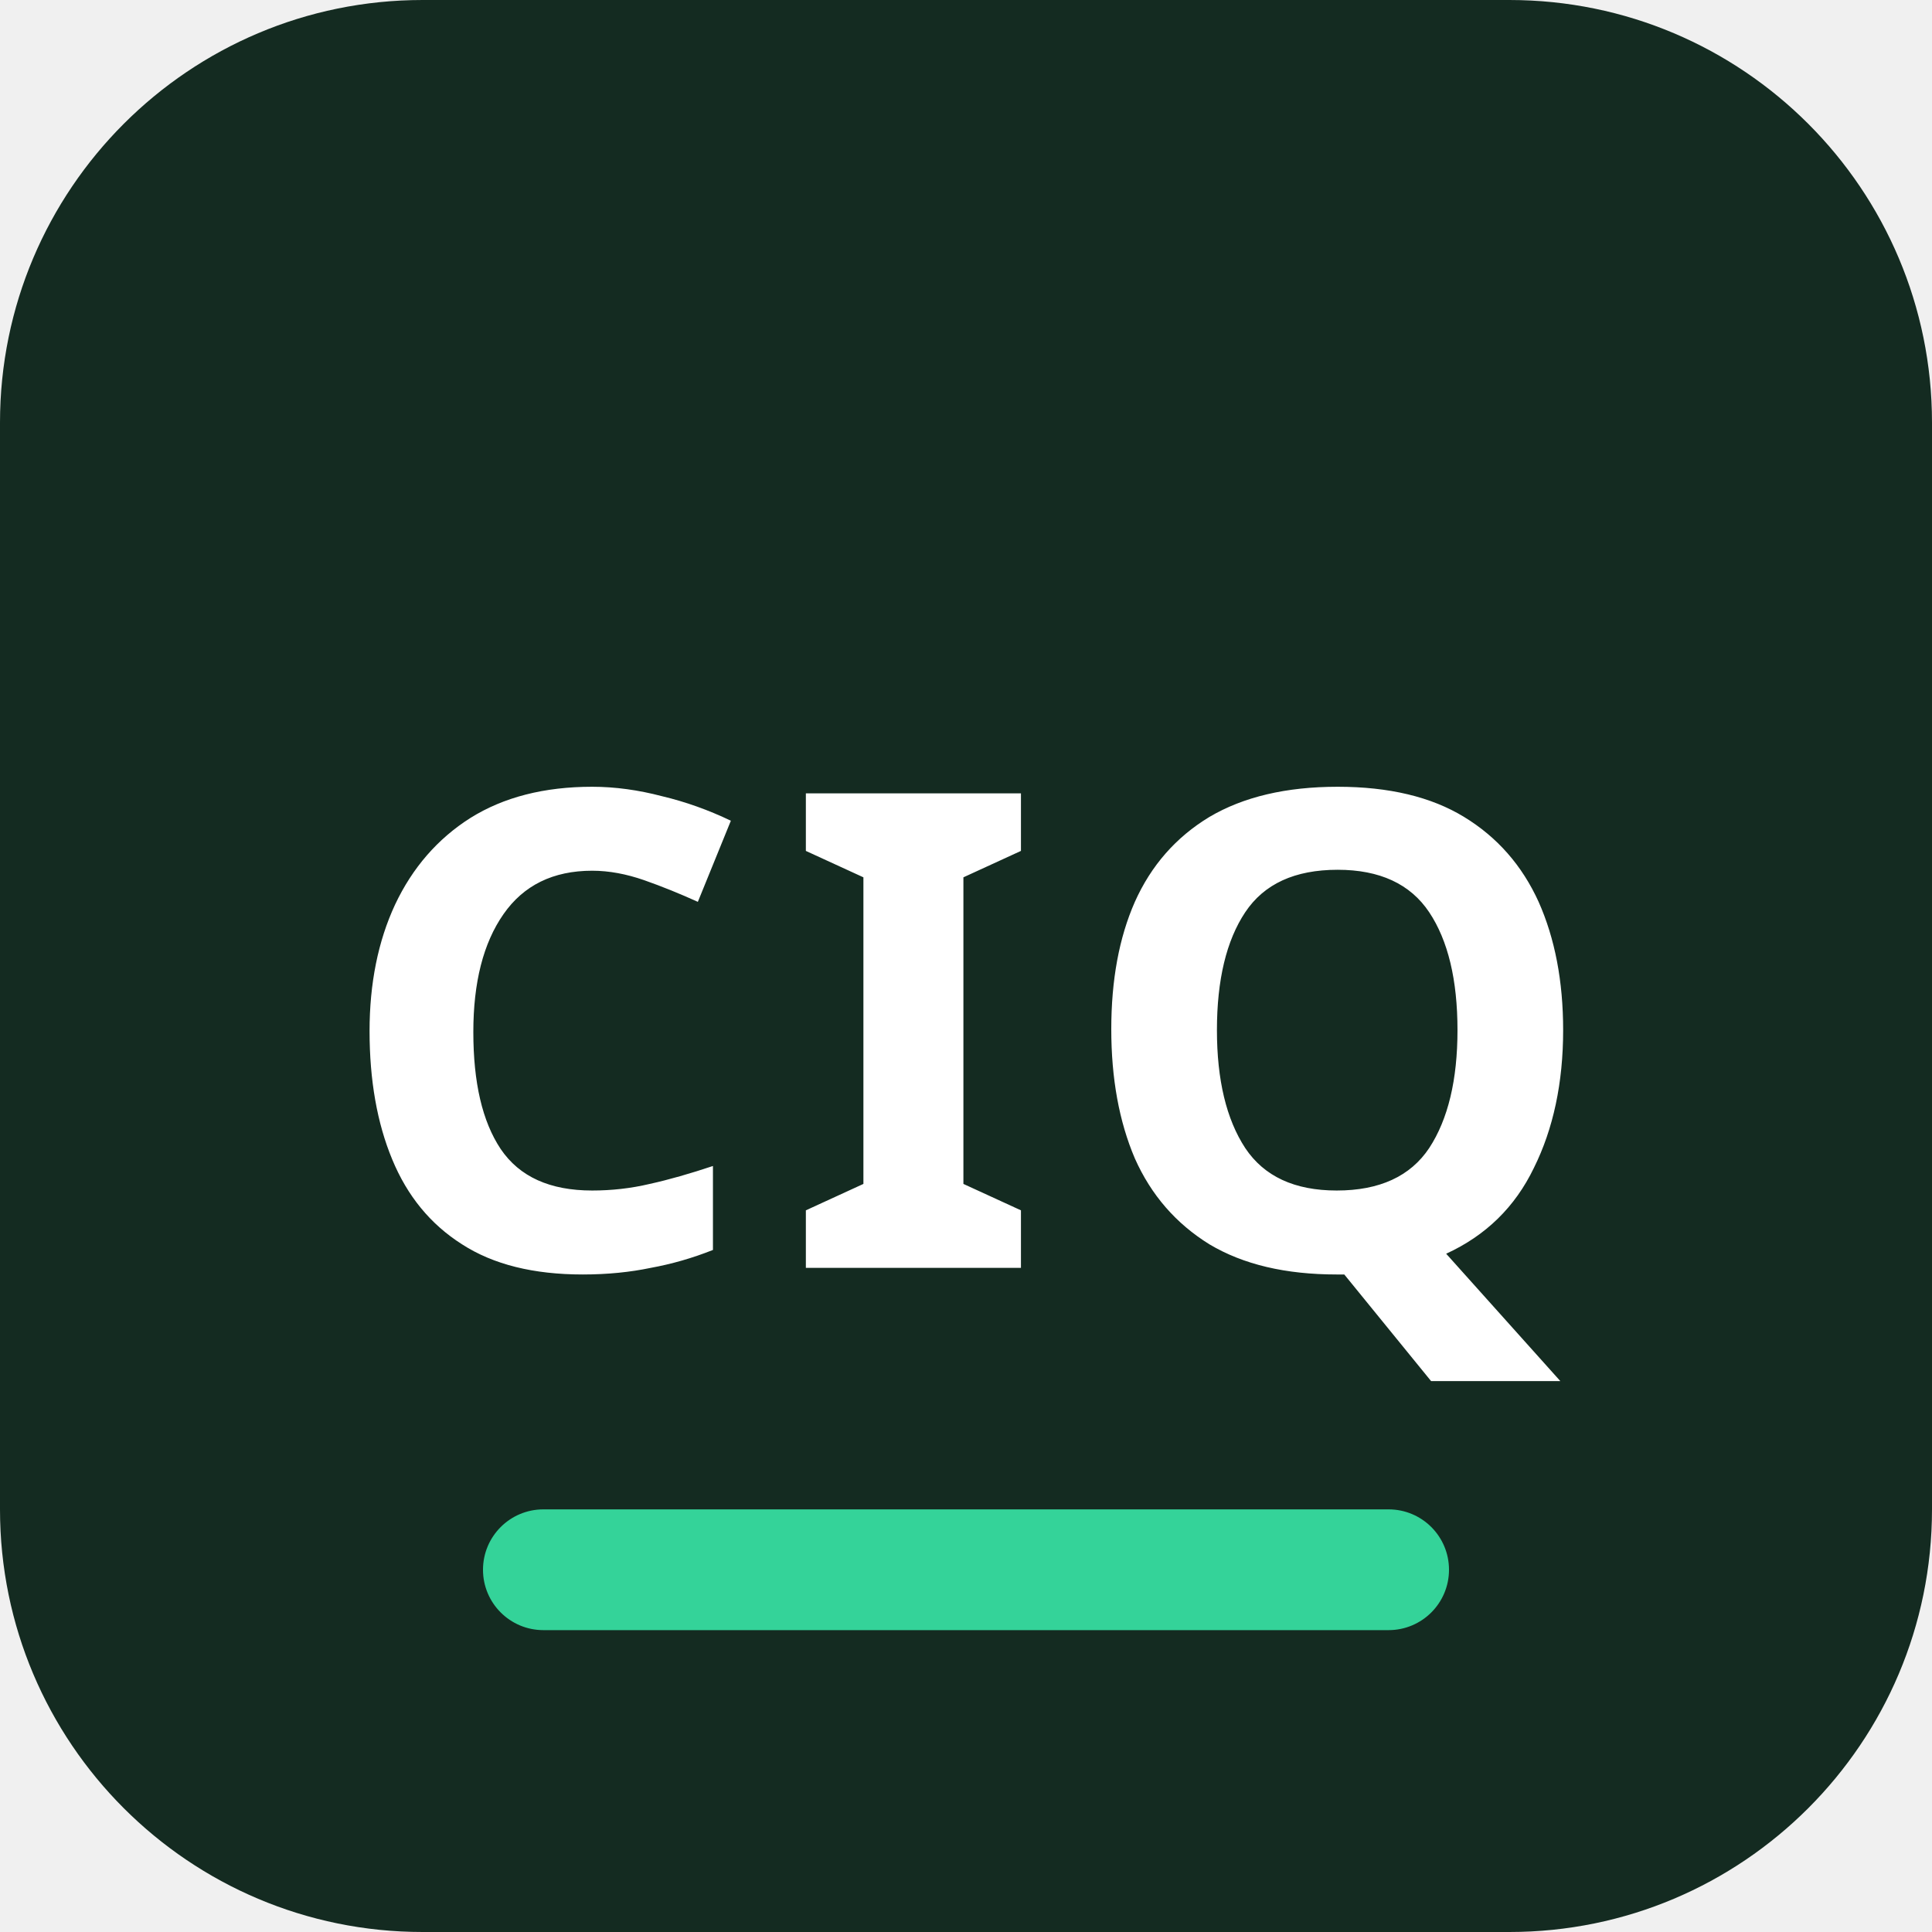
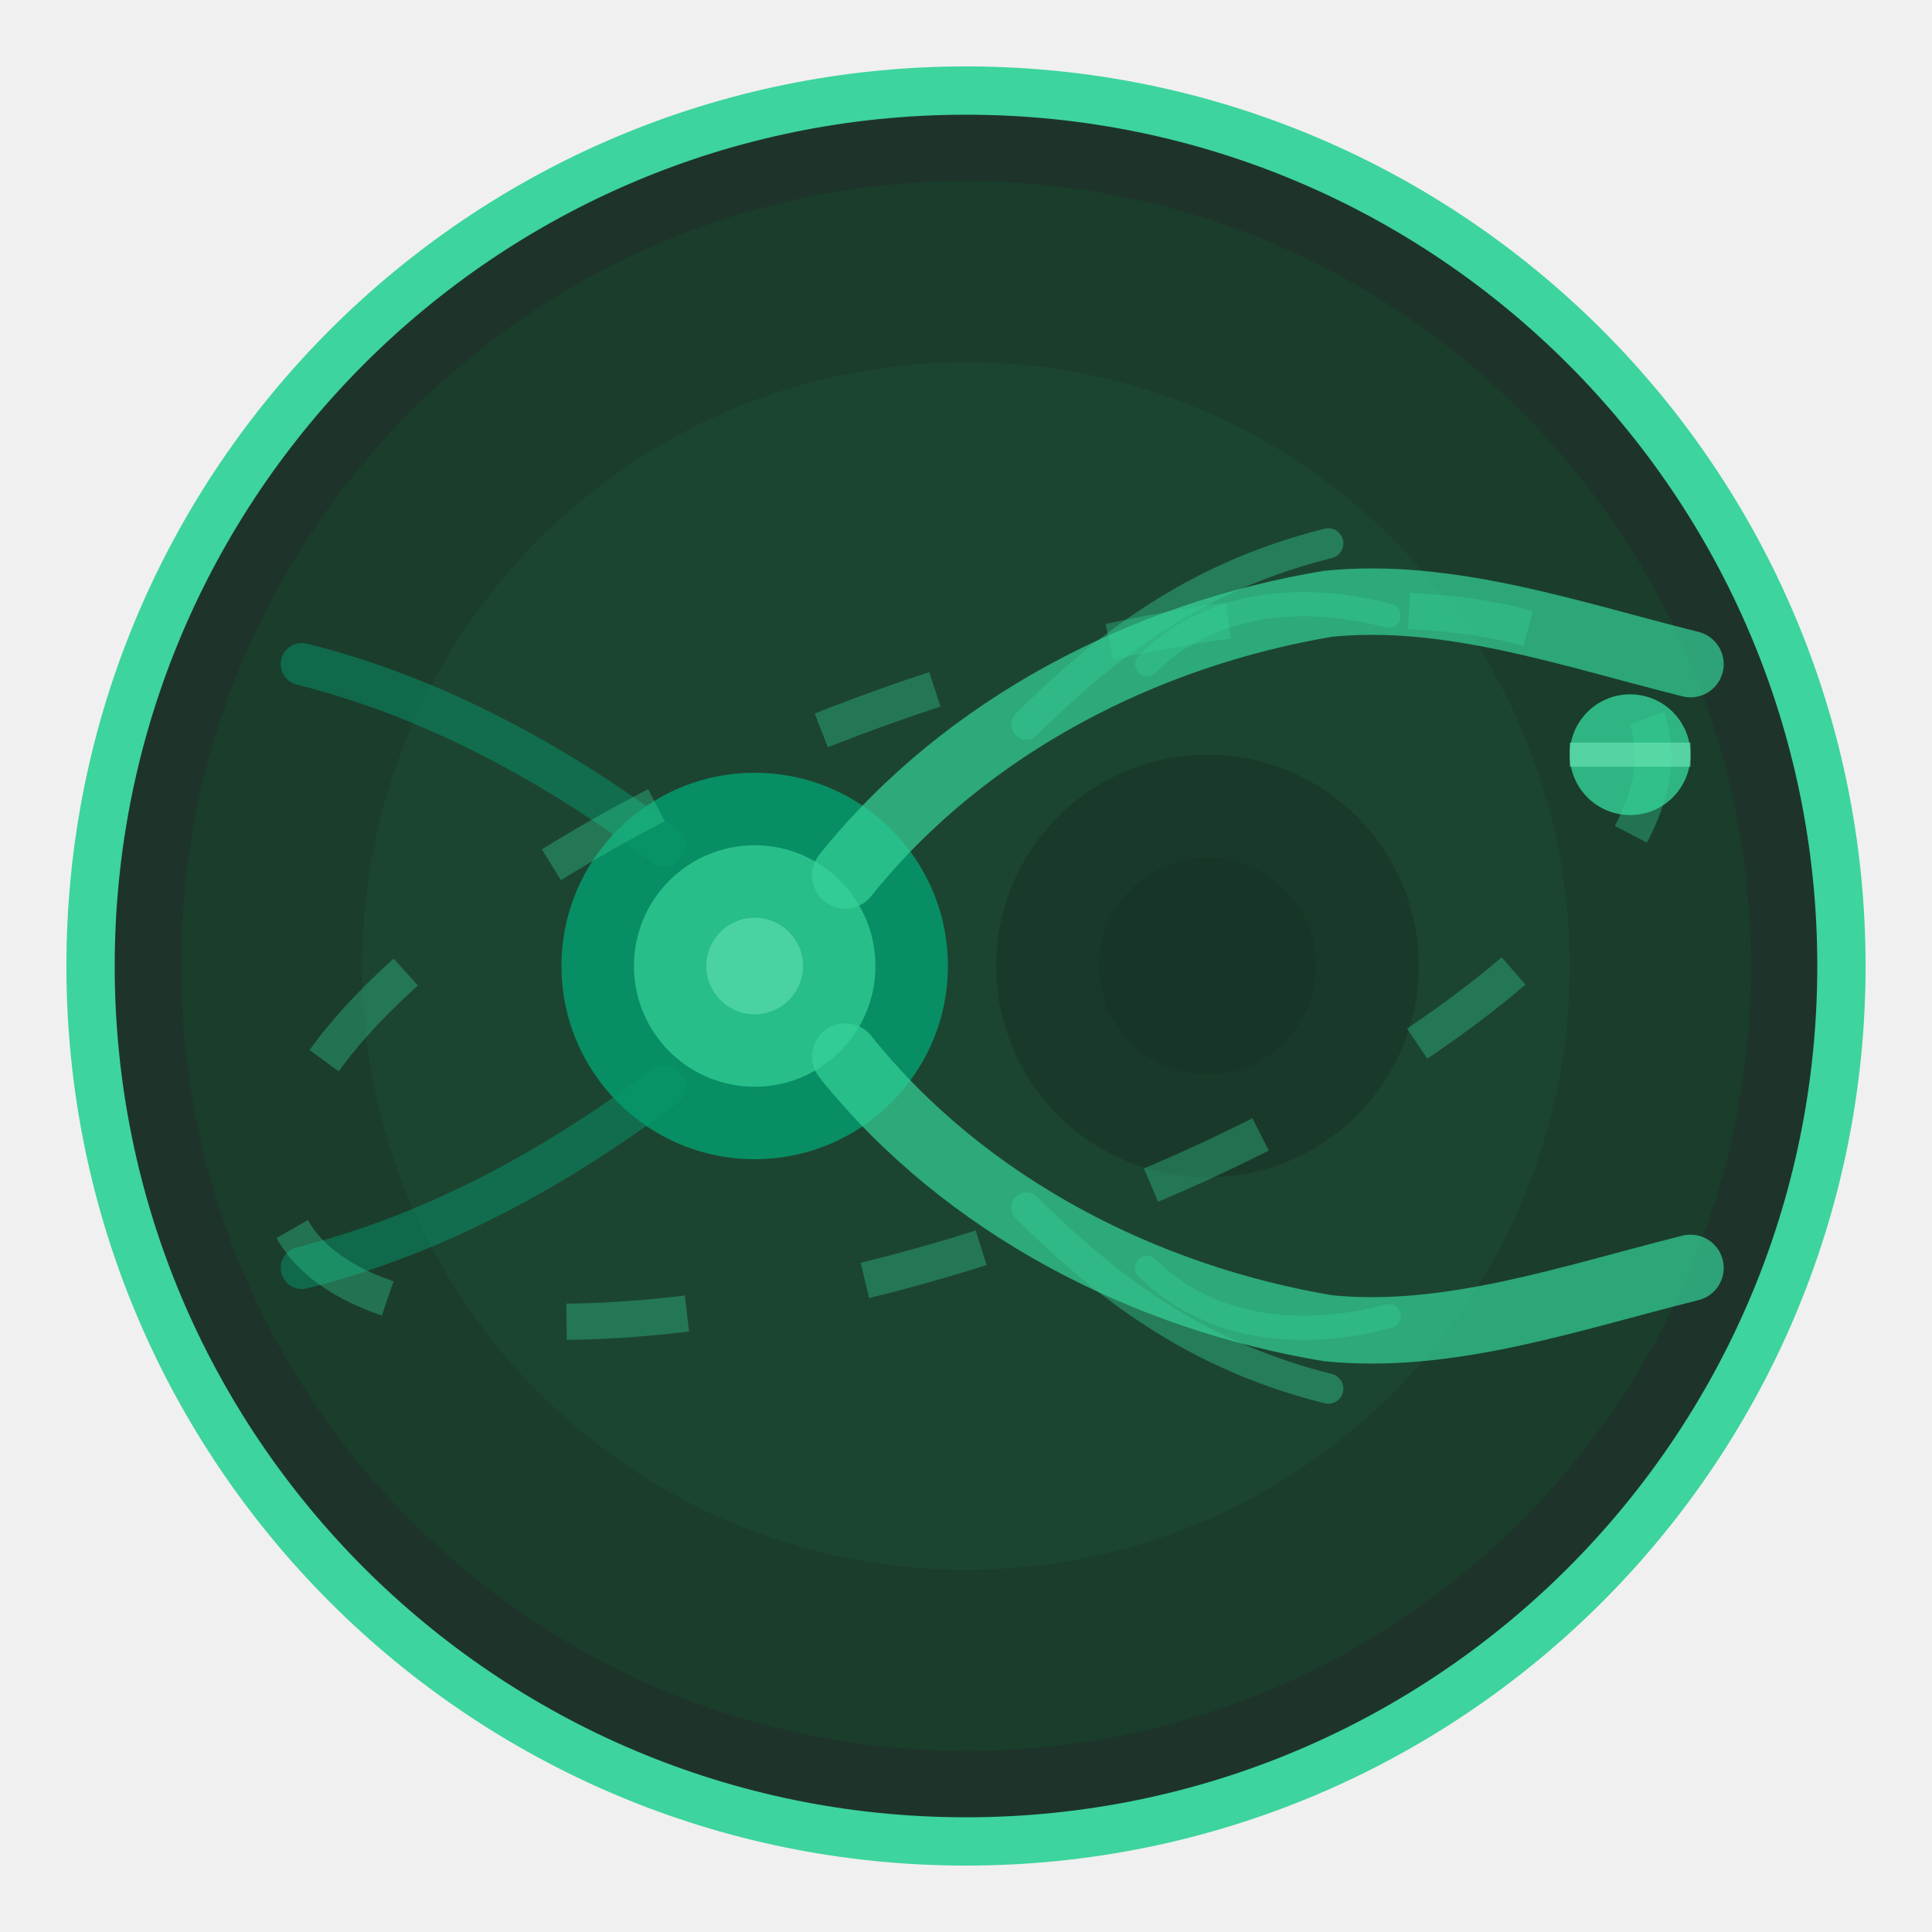
- <svg xmlns="http://www.w3.org/2000/svg" viewBox="0 0 32 32">
-   <rect width="32" height="32" rx="7" fill="#142B21" />
-   <text x="16" y="21" text-anchor="middle" font-family="system-ui, sans-serif" font-weight="900" font-size="11" fill="white" letter-spacing="0.5">CIQ</text>
-   <rect x="8" y="25" width="16" height="2" rx="1" fill="#34D399" />
+ <svg xmlns="http://www.w3.org/2000/svg" viewBox="0 0 32 32" fill="none">
+   <circle cx="16" cy="16" r="14.5" fill="#142B21" stroke="#34D399" stroke-width="0.8" opacity="0.95" />
+   <circle cx="16" cy="16" r="13" fill="#1A3D2C" />
+   <circle cx="16" cy="16" r="10" fill="#1E4D35" opacity="0.5" />
+   <circle cx="12.5" cy="16" r="3.2" fill="#059669" opacity="0.9" />
+   <circle cx="12.5" cy="16" r="2" fill="#34D399" opacity="0.7" />
+   <circle cx="12.5" cy="16" r="0.8" fill="#6EE7B7" opacity="0.5" />
+   <path d="M14 14.5C16 12 19 10.5 22 10C24 9.8 26 10.5 28 11" stroke="#34D399" stroke-width="1.1" stroke-linecap="round" opacity="0.7" fill="none" />
+   <path d="M14 17.5C16 20 19 21.5 22 22C24 22.2 26 21.5 28 21" stroke="#34D399" stroke-width="1.1" stroke-linecap="round" opacity="0.7" fill="none" />
+   <path d="M11 14C9 12.5 7 11.5 5 11" stroke="#059669" stroke-width="0.7" stroke-linecap="round" opacity="0.5" fill="none" />
+   <path d="M11 18C9 19.5 7 20.5 5 21" stroke="#059669" stroke-width="0.7" stroke-linecap="round" opacity="0.5" fill="none" />
+   <path d="M17 12C18.5 10.5 20 9.5 22 9" stroke="#34D399" stroke-width="0.5" stroke-linecap="round" opacity="0.4" fill="none" />
+   <path d="M19 11C20 10 21.5 9.8 23 10.2" stroke="#34D399" stroke-width="0.4" stroke-linecap="round" opacity="0.35" fill="none" />
+   <path d="M17 20C18.5 21.5 20 22.5 22 23" stroke="#34D399" stroke-width="0.5" stroke-linecap="round" opacity="0.4" fill="none" />
+   <path d="M19 21C20 22 21.5 22.2 23 21.8" stroke="#34D399" stroke-width="0.4" stroke-linecap="round" opacity="0.35" fill="none" />
+   <circle cx="20" cy="16" r="3.5" fill="#142B21" opacity="0.4" />
+   <circle cx="20" cy="16" r="1.8" fill="#142B21" opacity="0.3" />
+   <ellipse cx="16" cy="16" rx="12" ry="4.5" stroke="#34D399" stroke-width="0.6" stroke-dasharray="2 3" opacity="0.35" fill="none" transform="rotate(-20 16 16)" />
+   <circle cx="27" cy="12.5" r="1" fill="#34D399" opacity="0.8" />
+   <line x1="26" y1="12.5" x2="28" y2="12.5" stroke="#6EE7B7" stroke-width="0.4" opacity="0.6" />
</svg>
